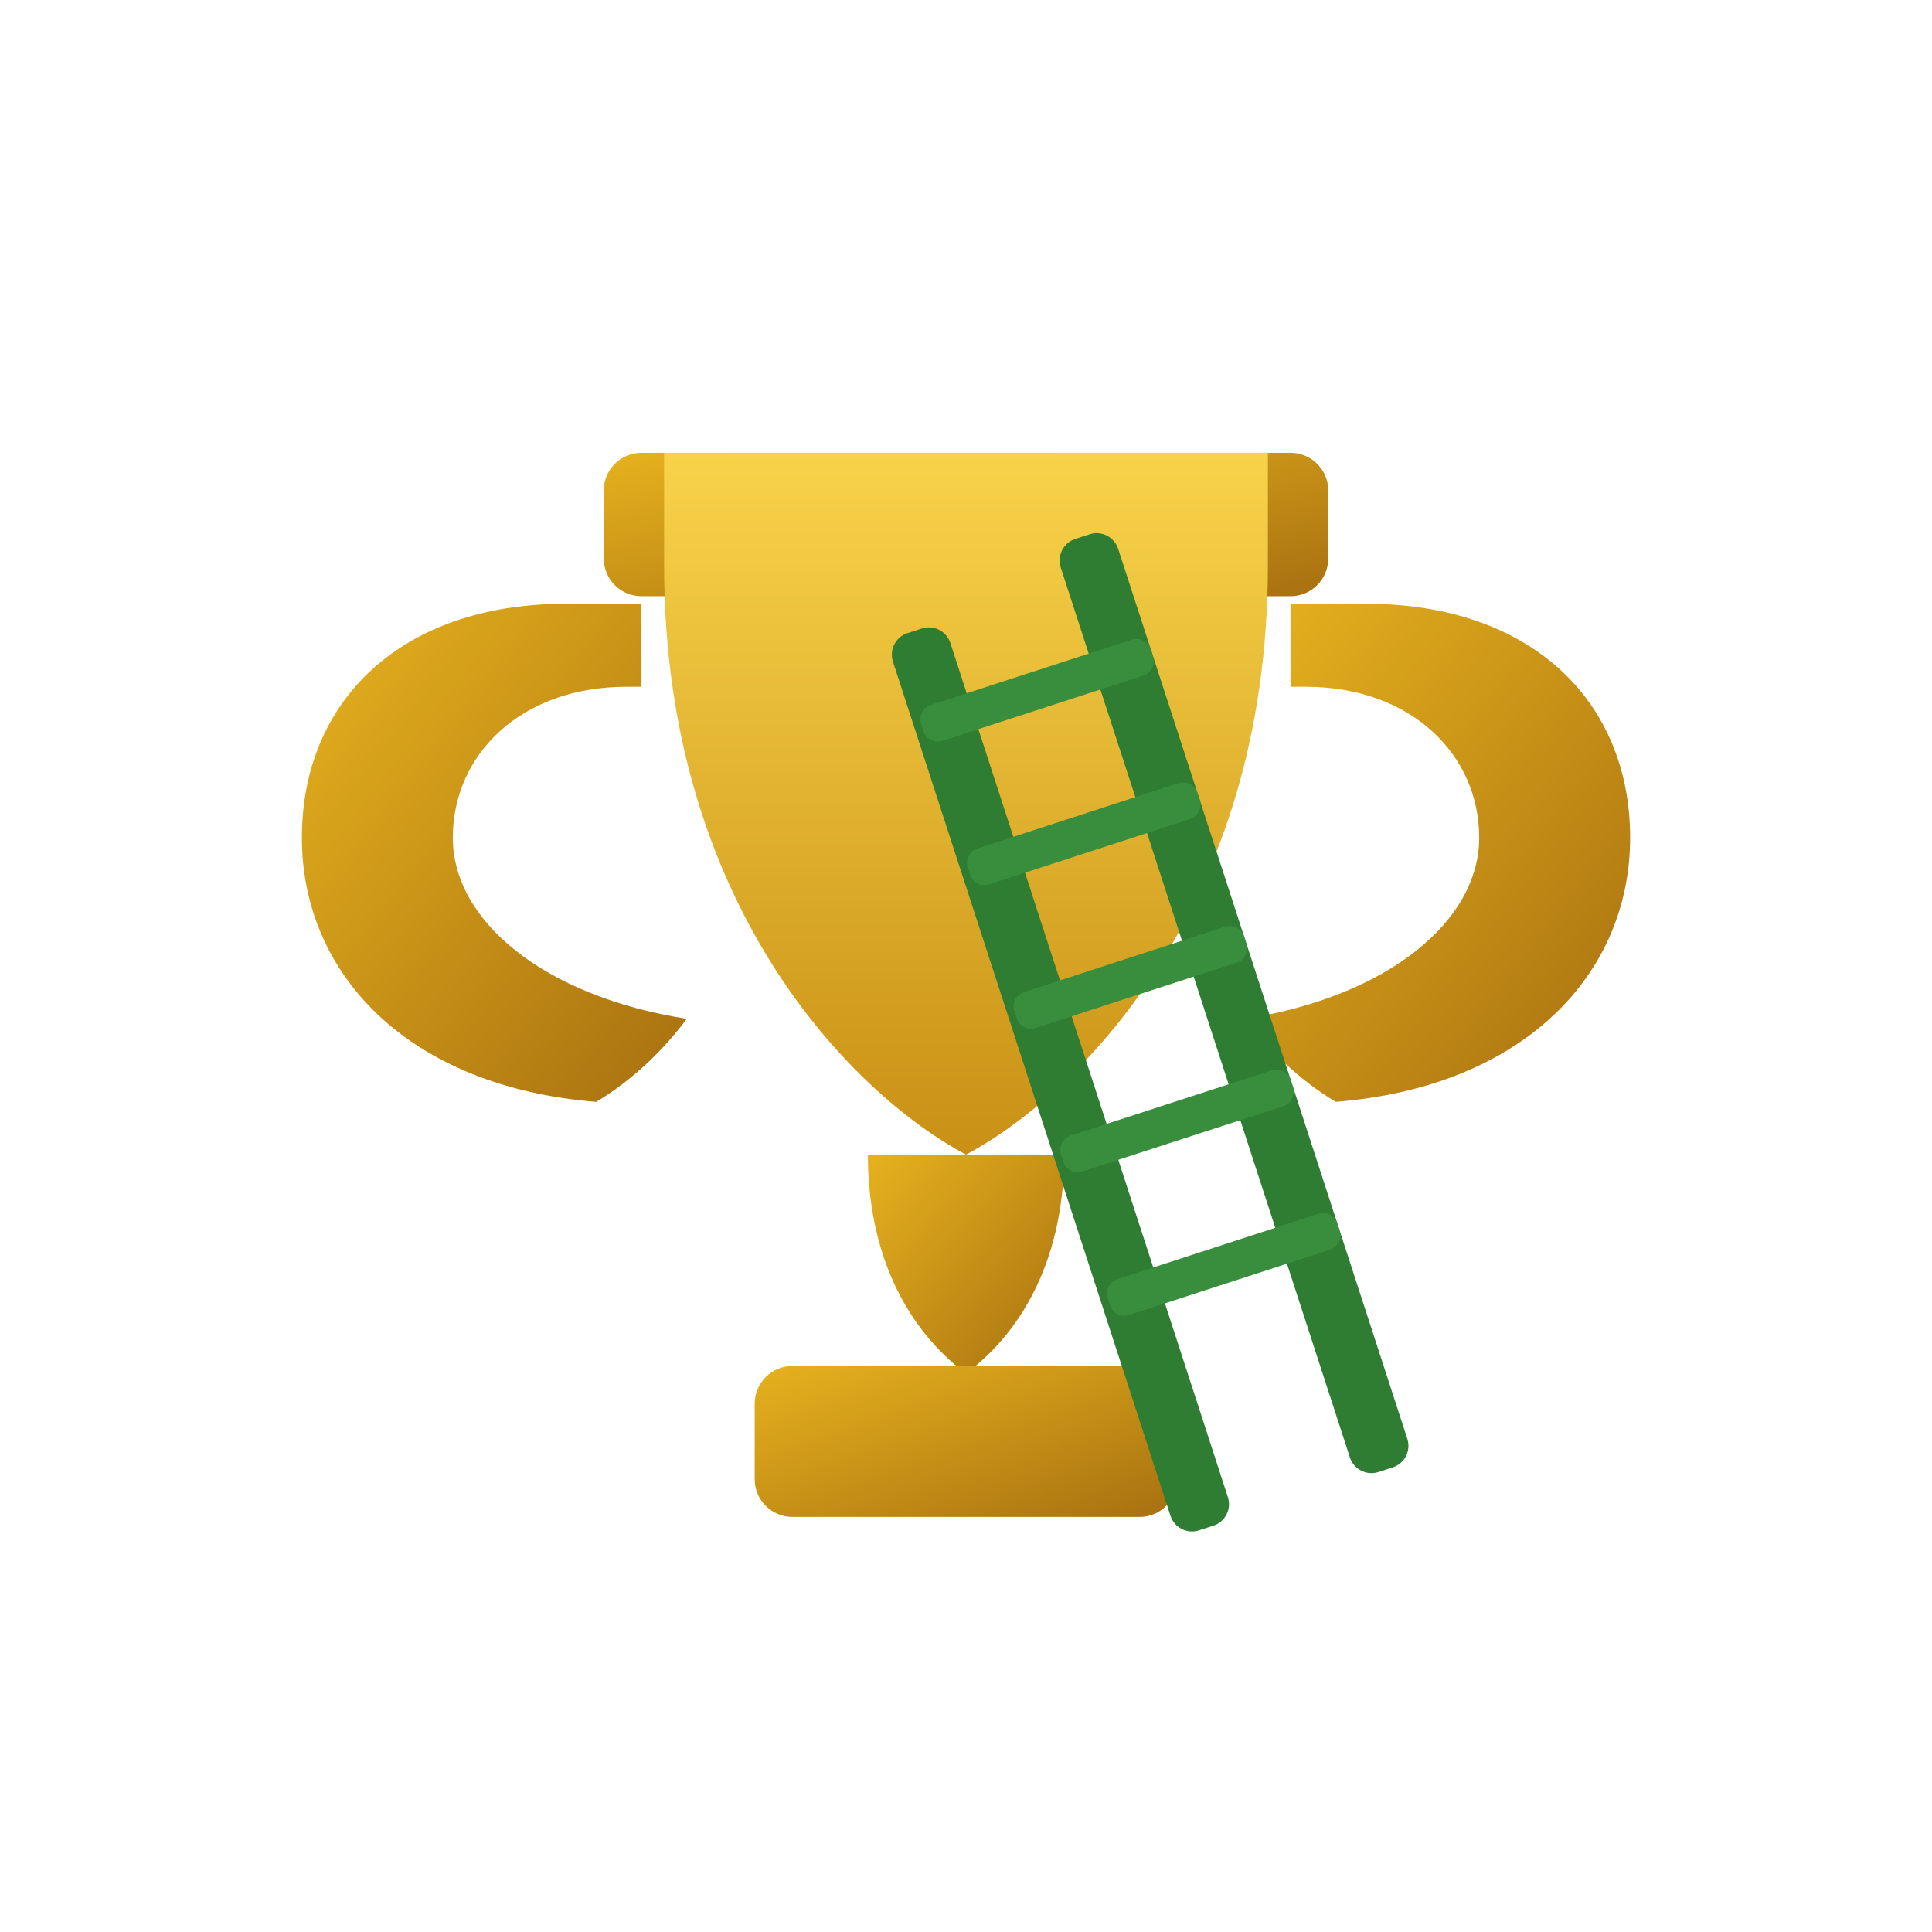
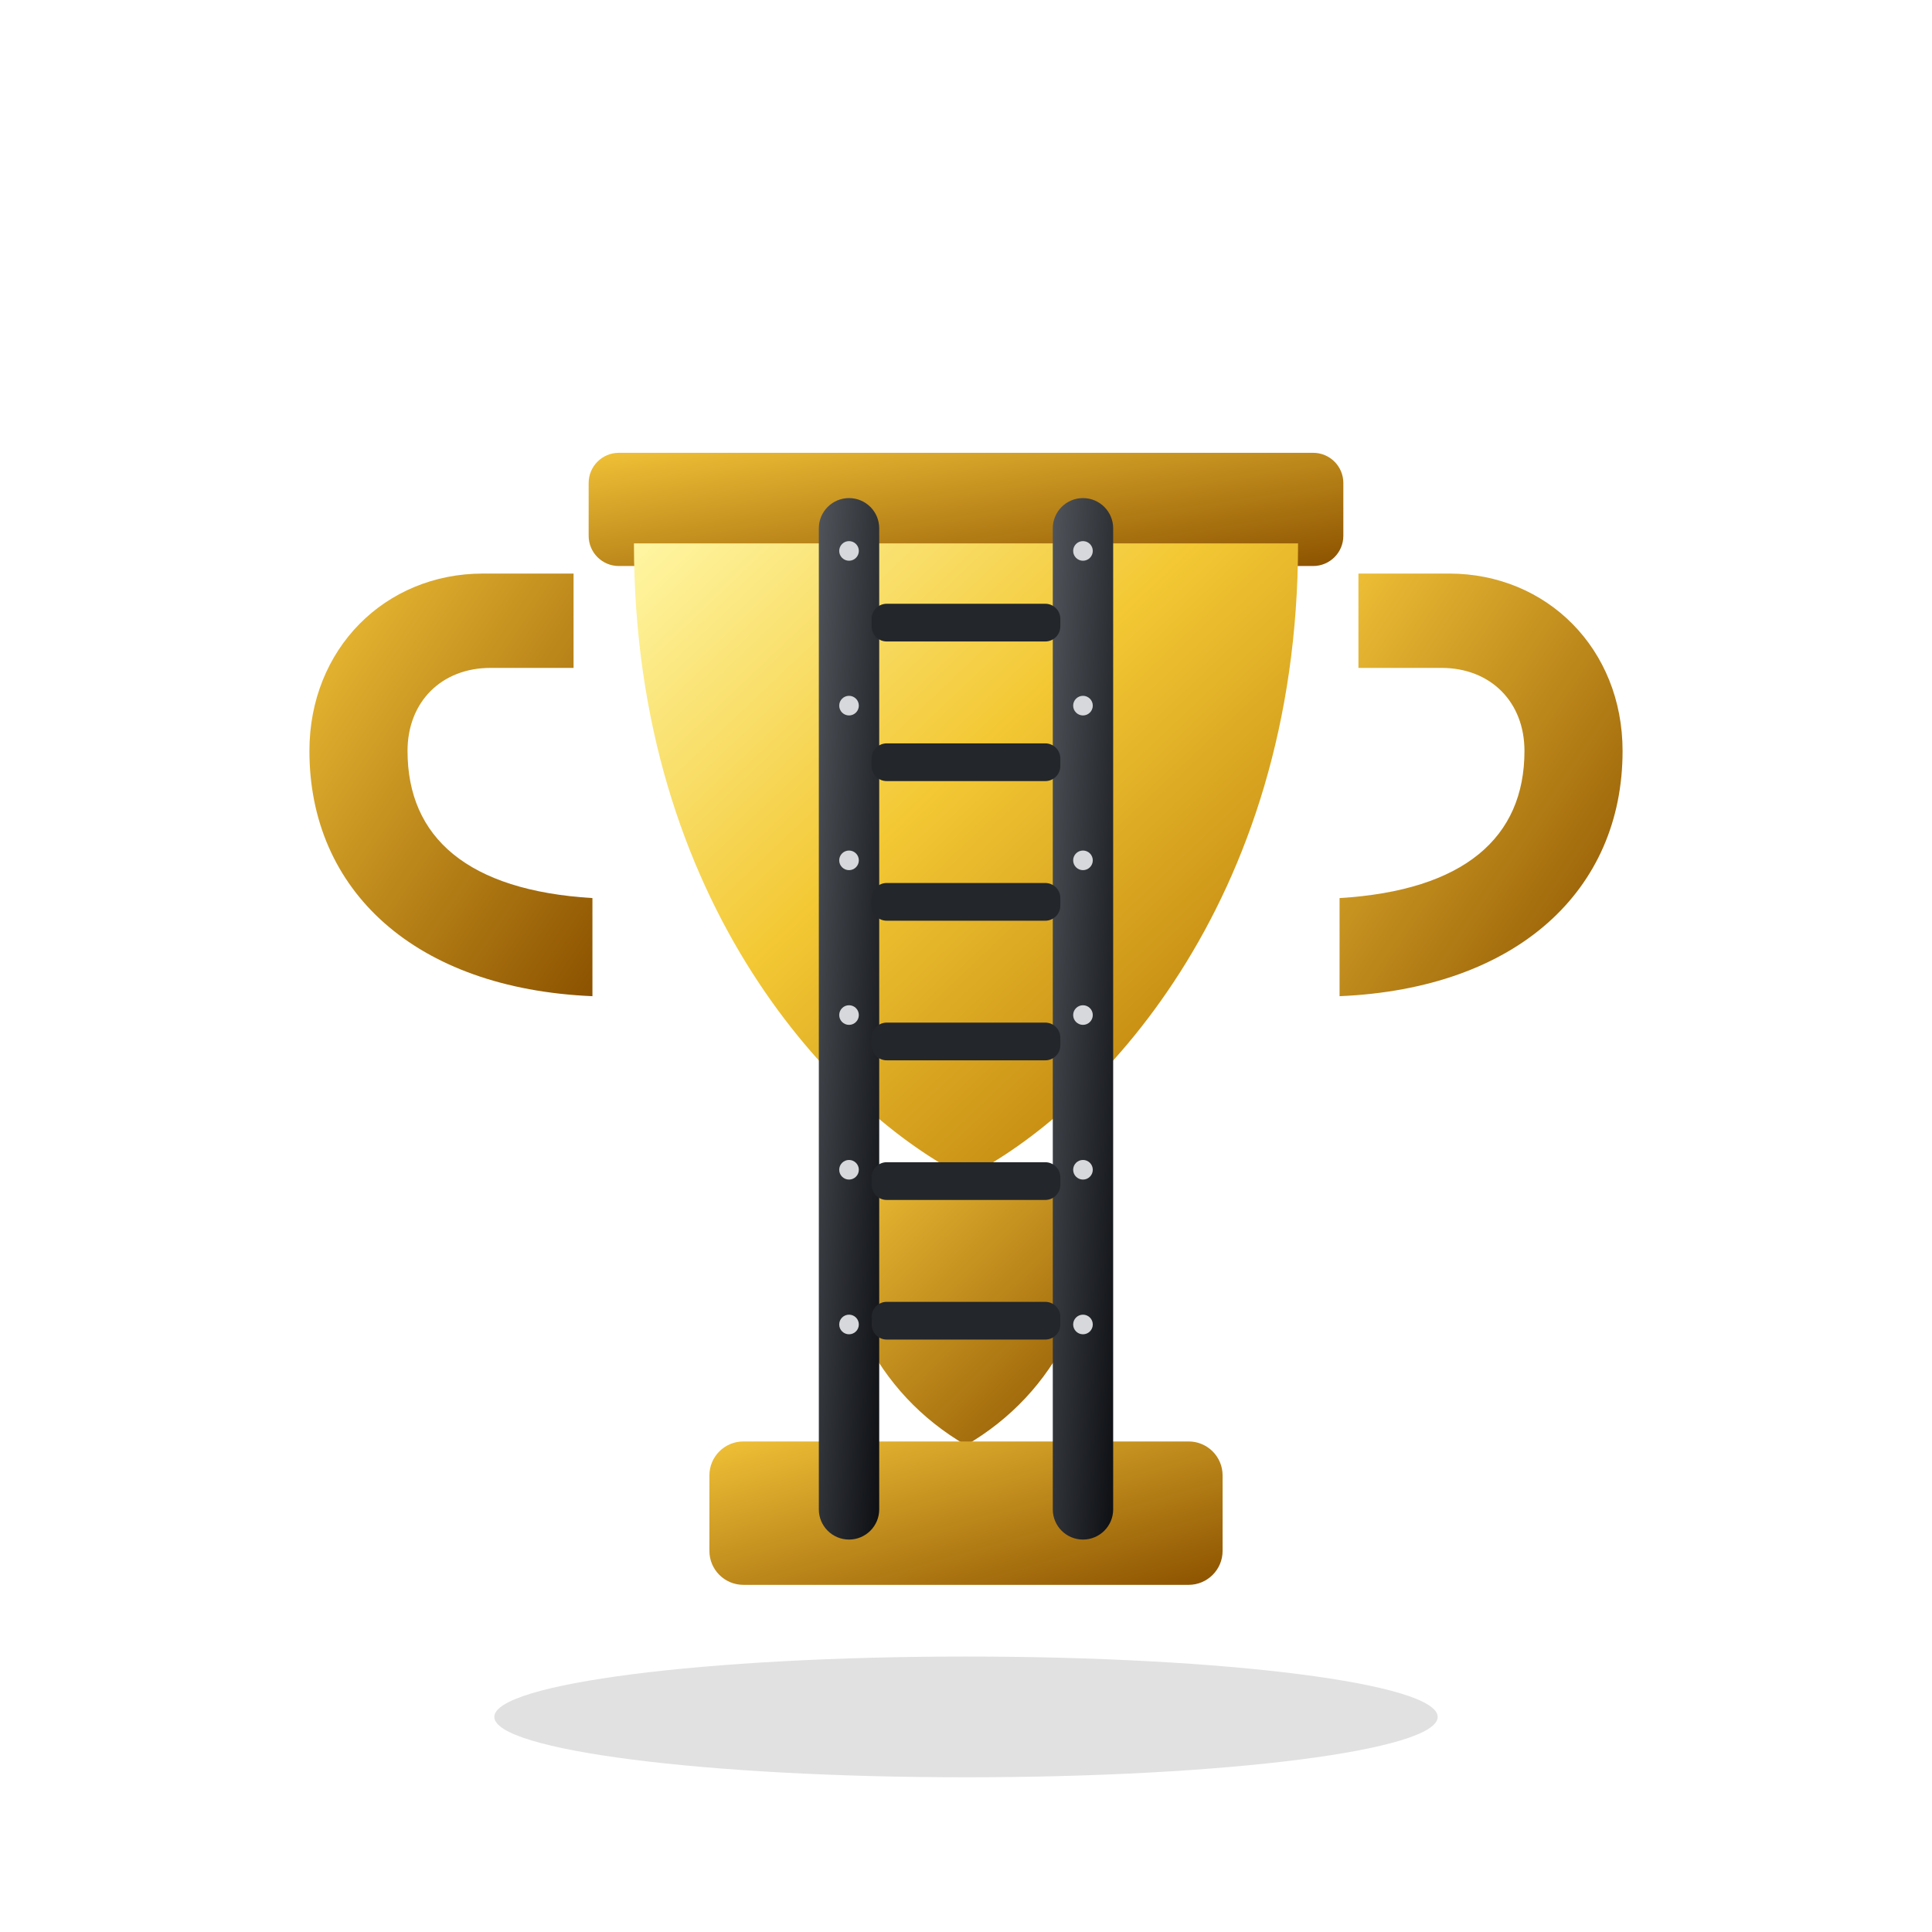
<svg xmlns="http://www.w3.org/2000/svg" viewBox="0 0 512 512">
  <defs>
-     <linearGradient id="gold" x1="0" x2="0" y1="0" y2="1">
-       <stop offset="0%" stop-color="#f8d34a" />
-       <stop offset="100%" stop-color="#c99015" />
+     <linearGradient id="goldMain" x1="0" y1="0" x2="1" y2="1">
+       <stop offset="0%" stop-color="#fff6a3" />
+       <stop offset="42%" stop-color="#f3c834" />
+       <stop offset="100%" stop-color="#ae6c00" />
    </linearGradient>
-     <linearGradient id="goldDark" x1="0" x2="1" y1="0" y2="1">
-       <stop offset="0%" stop-color="#e6b21e" />
-       <stop offset="100%" stop-color="#a87010" />
+     <linearGradient id="goldDark" x1="0" y1="0" x2="1" y2="1">
+       <stop offset="0%" stop-color="#f0c137" />
+       <stop offset="100%" stop-color="#8c5200" />
+     </linearGradient>
+     <linearGradient id="ladderBody" x1="0" y1="0" x2="1" y2="1">
+       <stop offset="0%" stop-color="#50545a" />
+       <stop offset="100%" stop-color="#0d0f13" />
    </linearGradient>
  </defs>
-   <g transform="translate(0,10)">
-     <rect x="160" y="110" width="192" height="38" rx="10" fill="url(#goldDark)" />
-     <path d="M176 140c0 90 50 140 80 156 30-16 80-66 80-156V110H176z" fill="url(#gold)" />
-     <path d="M150 150c-44 0-70 26-70 62 0 36 28 66 78 70 10-6 18-14 24-22-38-6-62-26-62-48 0-22 18-40 46-40h4V150z" fill="url(#goldDark)" />
-     <path d="M362 150c44 0 70 26 70 62 0 36-28 66-78 70-10-6-18-14-24-22 38-6 62-26 62-48 0-22-18-40-46-40h-4V150z" fill="url(#goldDark)" />
-     <path d="M230 296h52c0 26-10 46-26 58-16-12-26-32-26-58z" fill="url(#goldDark)" />
-     <rect x="200" y="352" width="112" height="40" rx="10" fill="url(#goldDark)" />
-   </g>
-   <g transform="translate(90,80) rotate(-18 0 0)">
-     <rect x="110" y="130" width="16" height="250" rx="6" fill="#2e7d32" />
-     <rect x="160" y="120" width="16" height="260" rx="6" fill="#2e7d32" />
-     <rect x="112" y="150" width="64" height="10" rx="4" fill="#388e3c" />
-     <rect x="112" y="190" width="64" height="10" rx="4" fill="#388e3c" />
-     <rect x="112" y="230" width="64" height="10" rx="4" fill="#388e3c" />
-     <rect x="112" y="270" width="64" height="10" rx="4" fill="#388e3c" />
-     <rect x="112" y="310" width="64" height="10" rx="4" fill="#388e3c" />
+   <ellipse cx="256" cy="455" rx="125" ry="16" fill="#000" opacity="0.12" />
+   <path d="M128 152c-26 0-46 20-46 47 0 37 28 63 75 65v-26c-33-2-49-16-49-39 0-13 9-22 22-22h22v-25z" fill="url(#goldDark)" />
+   <path d="M384 152c26 0 46 20 46 47 0 37-28 63-75 65v-26c33-2 49-16 49-39 0-13-9-22-22-22h-22v-25z" fill="url(#goldDark)" />
+   <rect x="156" y="120" width="200" height="30" rx="8" fill="url(#goldDark)" />
+   <path d="M168 144c0 96 54 151 88 168 34-17 88-72 88-168H168z" fill="url(#goldMain)" />
+   <path d="M220 312h72c0 32-12 57-36 71-24-14-36-39-36-71z" fill="url(#goldDark)" />
+   <rect x="188" y="382" width="136" height="38" rx="9" fill="url(#goldDark)" />
+   <g>
+     <rect x="217" y="132" width="16" height="276" rx="8" fill="url(#ladderBody)" />
+     <rect x="279" y="132" width="16" height="276" rx="8" fill="url(#ladderBody)" />
+     <rect x="231" y="160" width="50" height="10" rx="4" fill="#23262b" />
+     <rect x="231" y="197" width="50" height="10" rx="4" fill="#23262b" />
+     <rect x="231" y="234" width="50" height="10" rx="4" fill="#23262b" />
+     <rect x="231" y="271" width="50" height="10" rx="4" fill="#23262b" />
+     <rect x="231" y="308" width="50" height="10" rx="4" fill="#23262b" />
+     <rect x="231" y="345" width="50" height="10" rx="4" fill="#23262b" />
+     <g fill="#d6d8dc">
+       <circle cx="225" cy="146" r="2.6" />
+       <circle cx="225" cy="187" r="2.6" />
+       <circle cx="225" cy="228" r="2.6" />
+       <circle cx="225" cy="269" r="2.6" />
+       <circle cx="225" cy="310" r="2.6" />
+       <circle cx="225" cy="351" r="2.6" />
+       <circle cx="287" cy="146" r="2.6" />
+       <circle cx="287" cy="187" r="2.6" />
+       <circle cx="287" cy="228" r="2.6" />
+       <circle cx="287" cy="269" r="2.6" />
+       <circle cx="287" cy="310" r="2.6" />
+       <circle cx="287" cy="351" r="2.6" />
+     </g>
  </g>
</svg>
